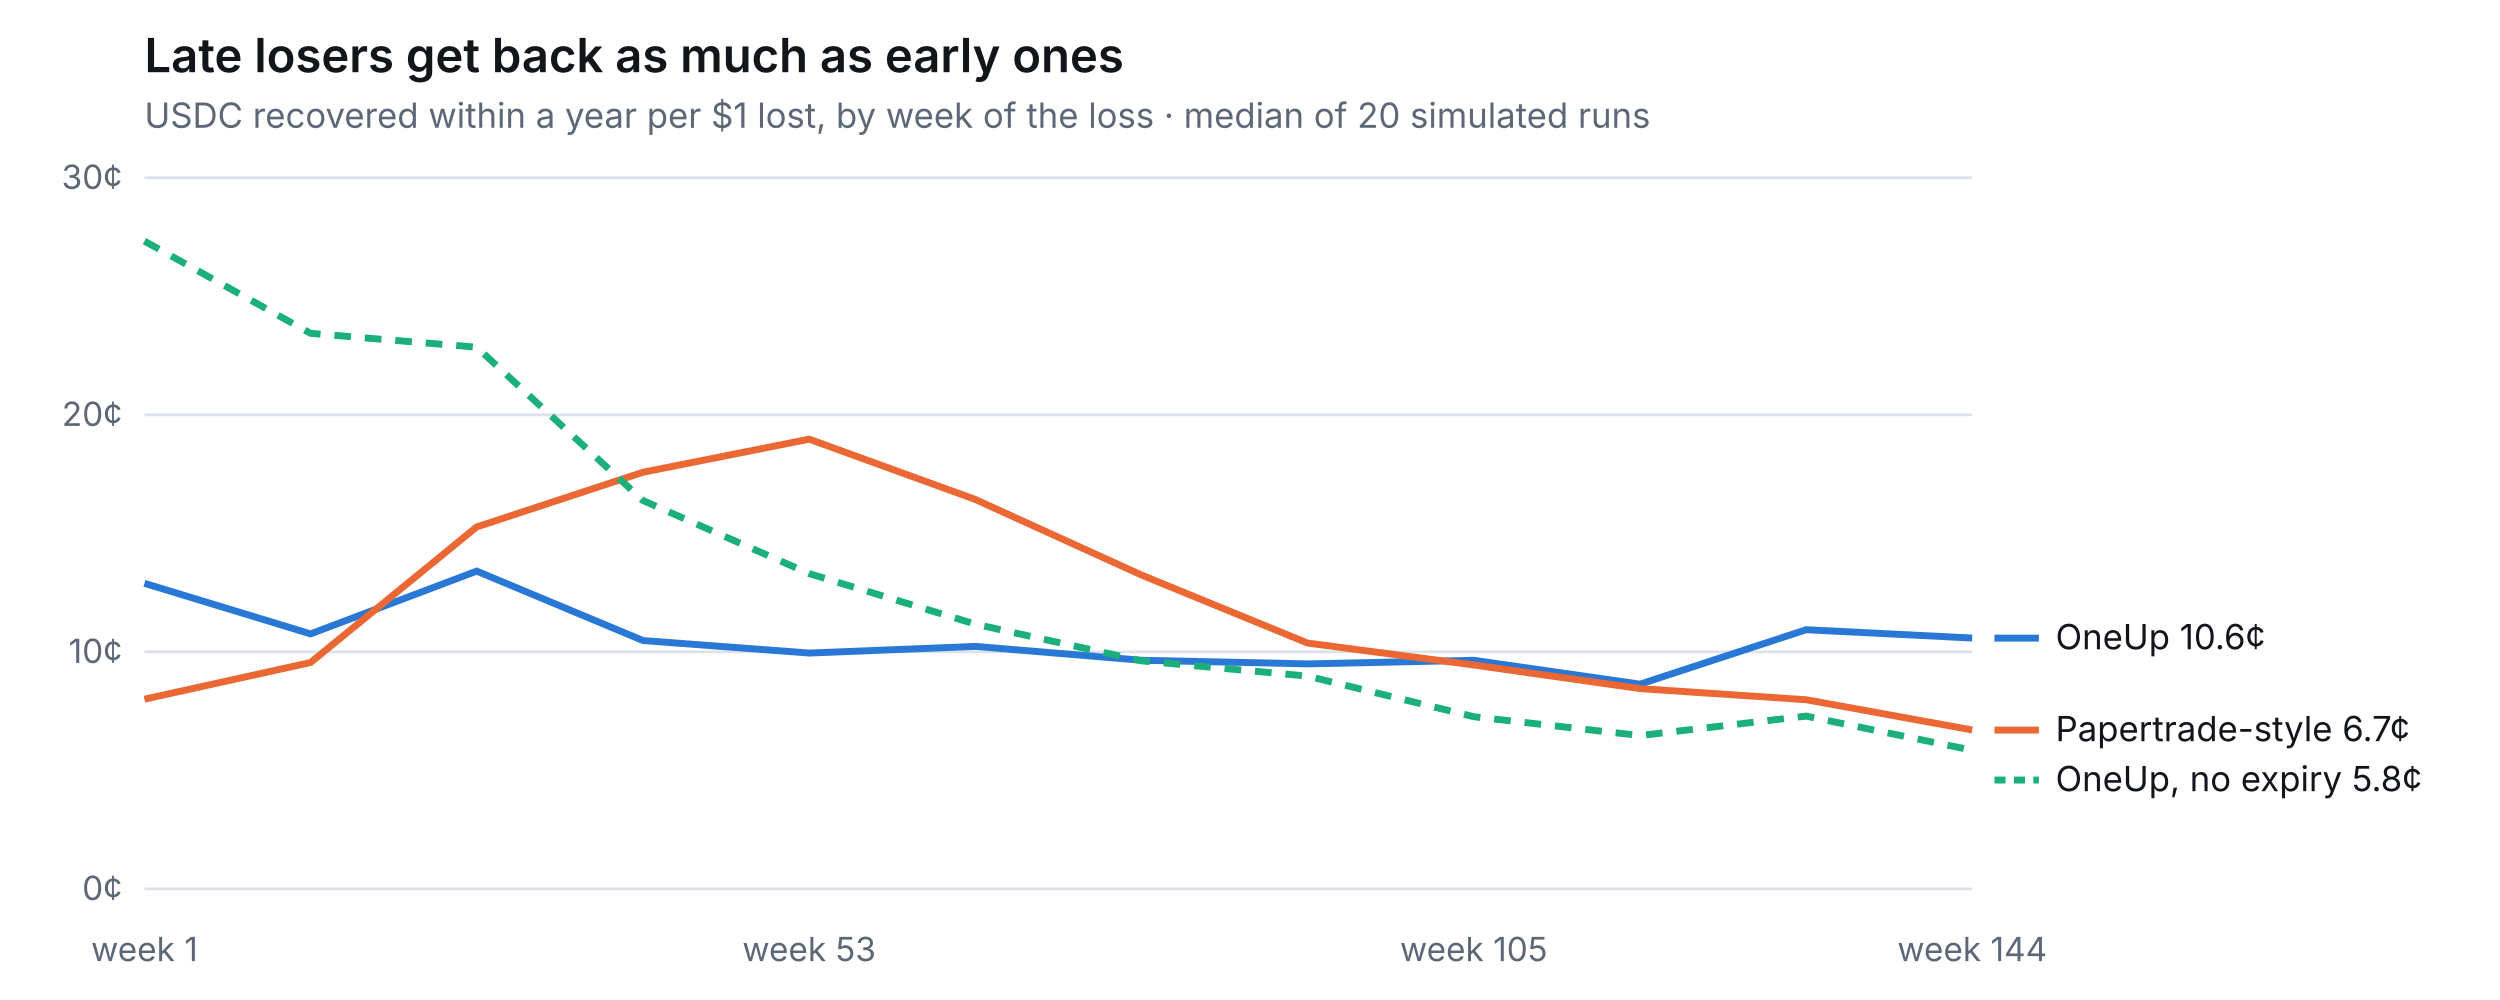
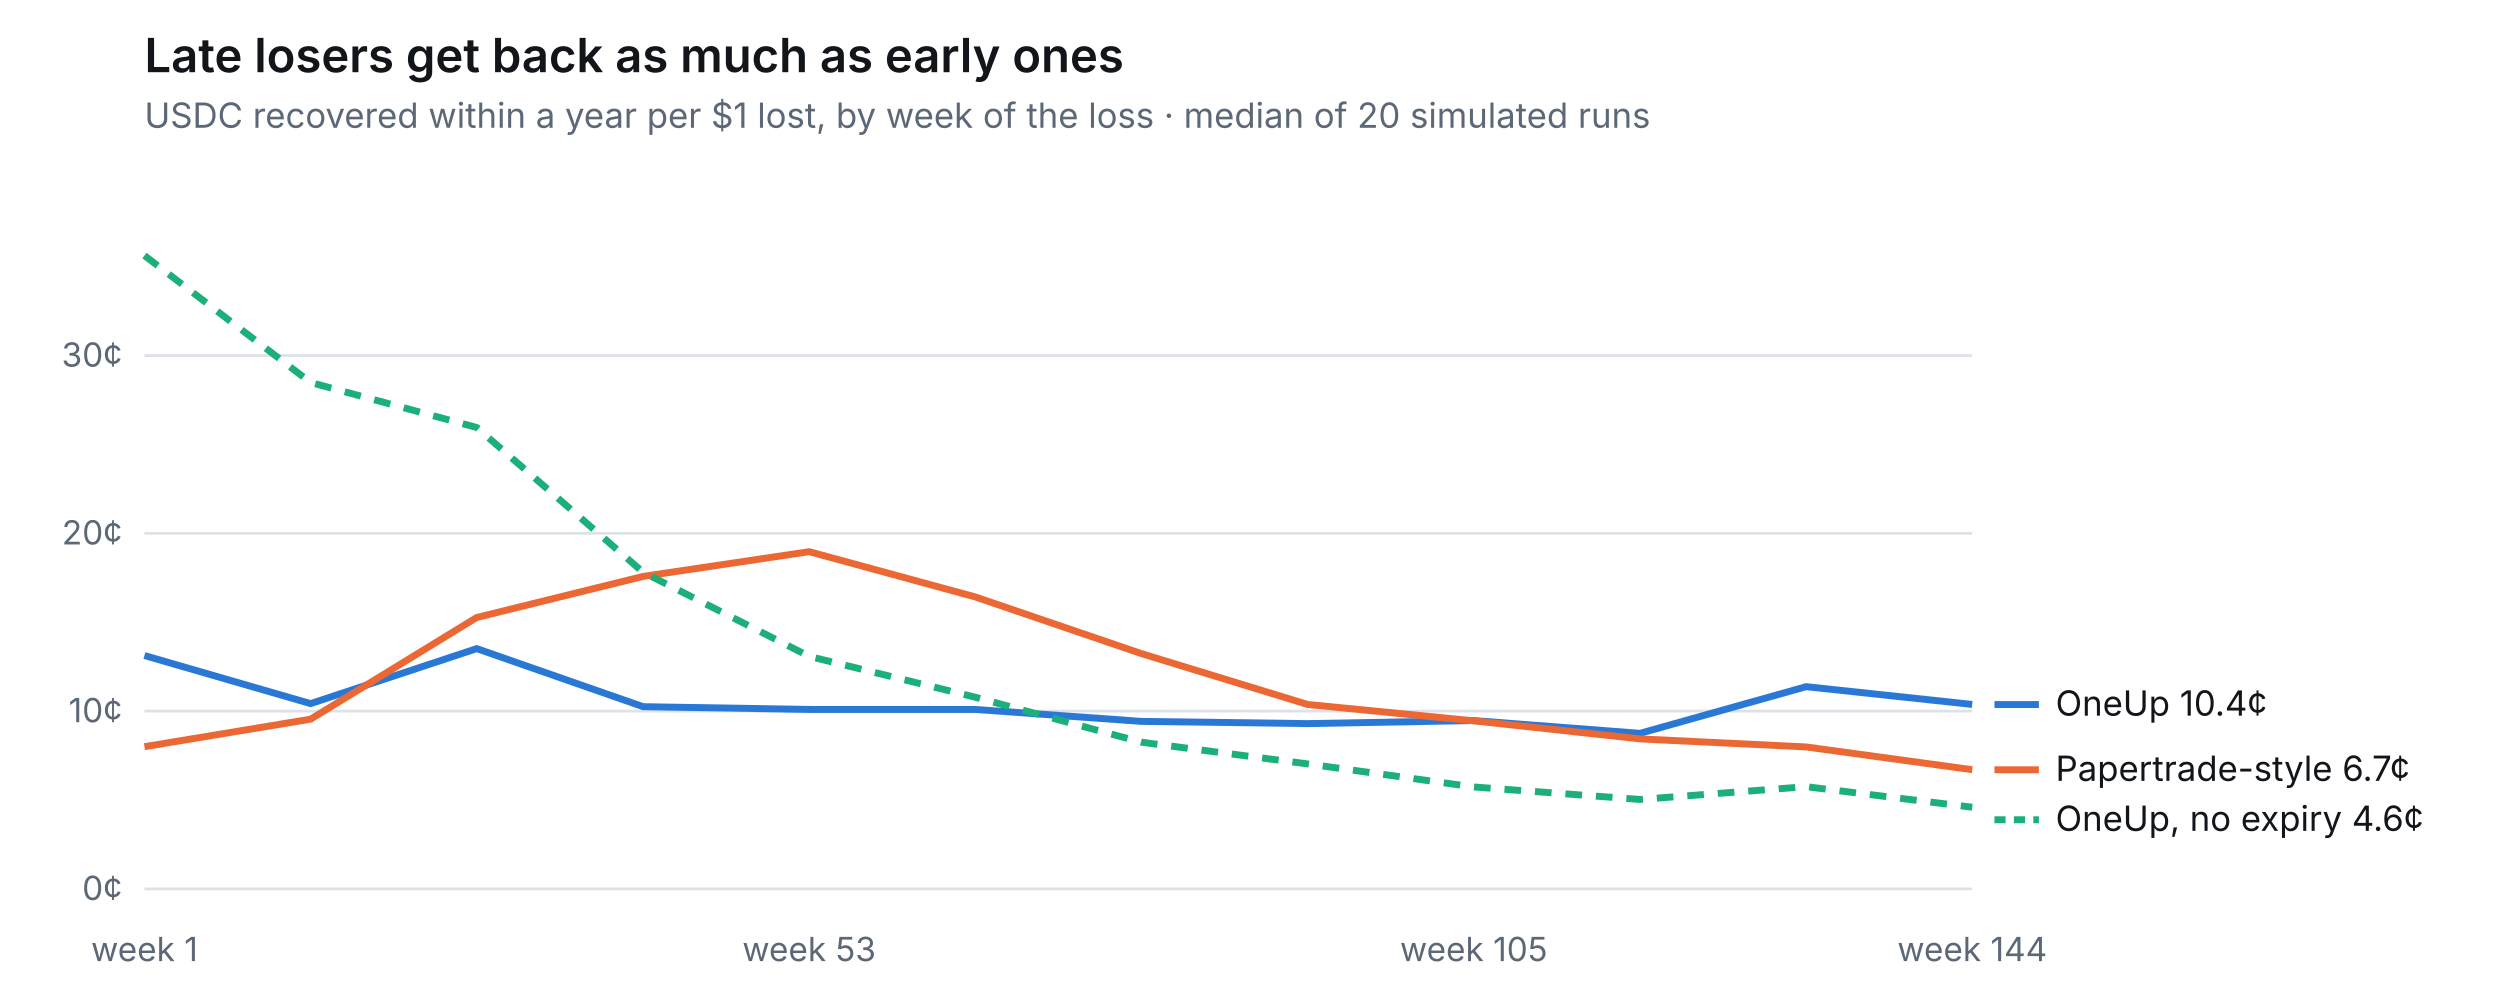
<svg xmlns="http://www.w3.org/2000/svg" viewBox="0 0 900 360" font-family="system-ui, -apple-system, Segoe UI, sans-serif">
  <rect width="900" height="360" fill="#ffffff" />
  <text x="52" y="26" font-size="17" font-weight="600" fill="#12161b">Late losers get back as much as early ones</text>
  <text x="52" y="46" font-size="12.5" fill="#5d6877">USDC recovered within a year per $1 lost, by week of the loss · median of 20 simulated runs</text>
  <line x1="52" x2="710" y1="320" y2="320" stroke="#dde2e8" />
  <text x="44" y="324" font-size="12" text-anchor="end" fill="#5d6877">0¢</text>
-   <line x1="52" x2="710" y1="234.667" y2="234.667" stroke="#dde2e8" />
-   <text x="44" y="238.667" font-size="12" text-anchor="end" fill="#5d6877">10¢</text>
-   <line x1="52" x2="710" y1="149.333" y2="149.333" stroke="#dde2e8" />
-   <text x="44" y="153.333" font-size="12" text-anchor="end" fill="#5d6877">20¢</text>
-   <line x1="52" x2="710" y1="64" y2="64" stroke="#dde2e8" />
-   <text x="44" y="68" font-size="12" text-anchor="end" fill="#5d6877">30¢</text>
+   <line x1="52" x2="710" y1="256" y2="256" stroke="#dde2e8" />
+   <text x="44" y="260" font-size="12" text-anchor="end" fill="#5d6877">10¢</text>
+   <line x1="52" x2="710" y1="192" y2="192" stroke="#dde2e8" />
+   <text x="44" y="196" font-size="12" text-anchor="end" fill="#5d6877">20¢</text>
+   <line x1="52" x2="710" y1="128" y2="128" stroke="#dde2e8" />
+   <text x="44" y="132" font-size="12" text-anchor="end" fill="#5d6877">30¢</text>
  <text x="52" y="346" font-size="12" text-anchor="middle" fill="#5d6877">week 1</text>
  <text x="291.273" y="346" font-size="12" text-anchor="middle" fill="#5d6877">week 53</text>
  <text x="530.545" y="346" font-size="12" text-anchor="middle" fill="#5d6877">week 105</text>
  <text x="710" y="346" font-size="12" text-anchor="middle" fill="#5d6877">week 144</text>
-   <path d="M52.0 210.0 L111.8 228.2 L171.6 205.6 L231.5 230.6 L291.3 235.1 L351.1 232.7 L410.9 237.7 L470.7 239.0 L530.5 237.7 L590.4 246.3 L650.2 226.7 L710.0 229.7" fill="none" stroke="#2a78d6" stroke-width="2.5" />
-   <path d="M52.0 251.7 L111.8 238.5 L171.6 189.7 L231.5 170.0 L291.3 158.1 L351.1 179.8 L410.9 207.0 L470.7 231.5 L530.5 239.4 L590.4 247.9 L650.2 251.9 L710.0 262.8" fill="none" stroke="#eb6834" stroke-width="2.5" />
-   <path d="M52.0 86.8 L111.8 120.0 L171.6 125.0 L231.5 180.2 L291.3 206.5 L351.1 224.7 L410.9 237.9 L470.7 243.4 L530.5 258.0 L590.4 264.8 L650.2 257.8 L710.0 270.1" fill="none" stroke="#1baf7a" stroke-width="2.5" stroke-dasharray="6 5" />
-   <line x1="718" x2="734" y1="229.731" y2="229.731" stroke="#2a78d6" stroke-width="2.5" />
-   <text x="740" y="233.731" font-size="12.5" fill="#12161b">OneUp 10.6¢</text>
-   <line x1="718" x2="734" y1="262.822" y2="262.822" stroke="#eb6834" stroke-width="2.5" />
-   <text x="740" y="266.822" font-size="12.5" fill="#12161b">Papertrade-style 6.7¢</text>
-   <line x1="718" x2="734" y1="280.822" y2="280.822" stroke="#1baf7a" stroke-width="2.5" stroke-dasharray="4 3" />
-   <text x="740" y="284.822" font-size="12.5" fill="#12161b">OneUp, no expiry 5.8¢</text>
+   <path d="M52.0 236.0 L111.8 253.3 L171.6 233.5 L231.5 254.4 L291.3 255.4 L351.1 255.4 L410.9 259.7 L470.7 260.5 L530.5 259.4 L590.4 264.0 L650.2 247.2 L710.0 253.6" fill="none" stroke="#2a78d6" stroke-width="2.5" />
+   <path d="M52.0 268.8 L111.8 258.9 L171.6 222.3 L231.5 207.5 L291.3 198.6 L351.1 214.9 L410.9 235.3 L470.7 253.6 L530.5 259.5 L590.4 266.0 L650.2 268.9 L710.0 277.1" fill="none" stroke="#eb6834" stroke-width="2.5" />
+   <path d="M52.0 92.0 L111.8 137.7 L171.6 153.9 L231.5 206.0 L291.3 236.3 L351.1 251.0 L410.9 267.2 L470.7 275.0 L530.5 283.3 L590.4 287.8 L650.2 283.2 L710.0 290.6" fill="none" stroke="#1baf7a" stroke-width="2.5" stroke-dasharray="6 5" />
+   <line x1="718" x2="734" y1="253.637" y2="253.637" stroke="#2a78d6" stroke-width="2.5" />
+   <text x="740" y="257.637" font-size="12.5" fill="#12161b">OneUp 10.4¢</text>
+   <line x1="718" x2="734" y1="277.116" y2="277.116" stroke="#eb6834" stroke-width="2.5" />
+   <text x="740" y="281.116" font-size="12.5" fill="#12161b">Papertrade-style 6.7¢</text>
+   <line x1="718" x2="734" y1="295.116" y2="295.116" stroke="#1baf7a" stroke-width="2.5" stroke-dasharray="4 3" />
+   <text x="740" y="299.116" font-size="12.5" fill="#12161b">OneUp, no expiry 4.6¢</text>
</svg>
